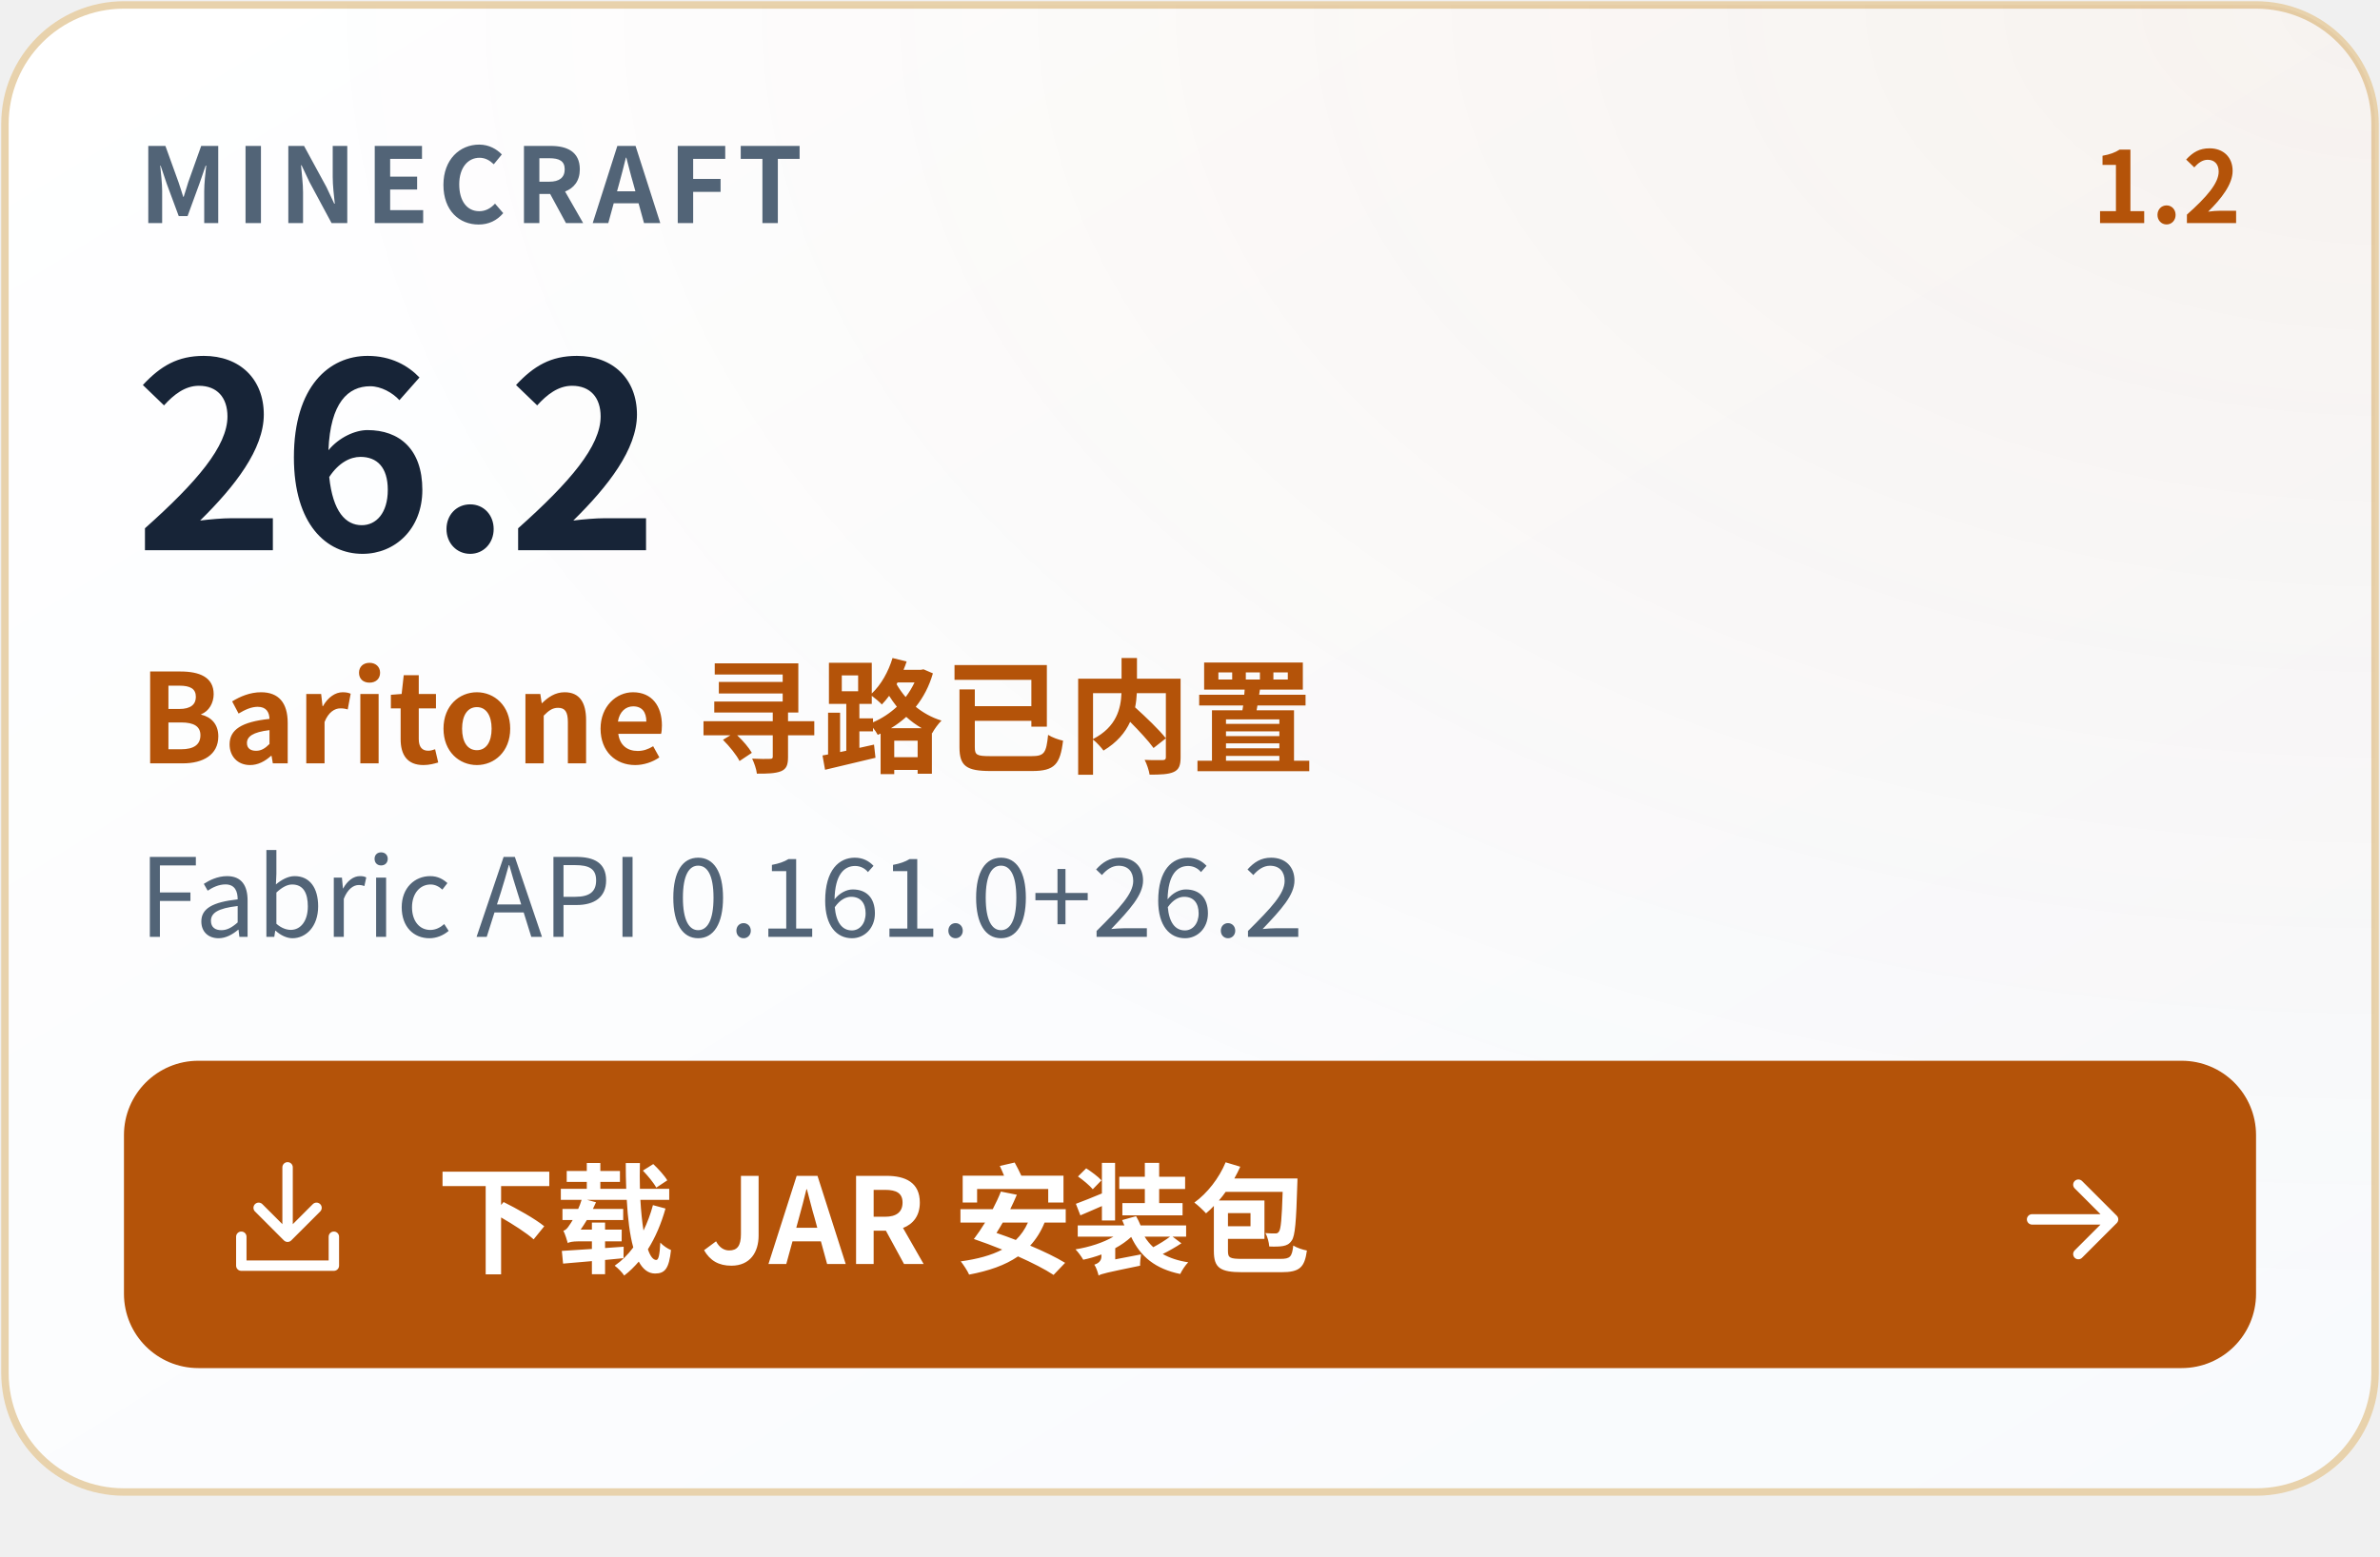
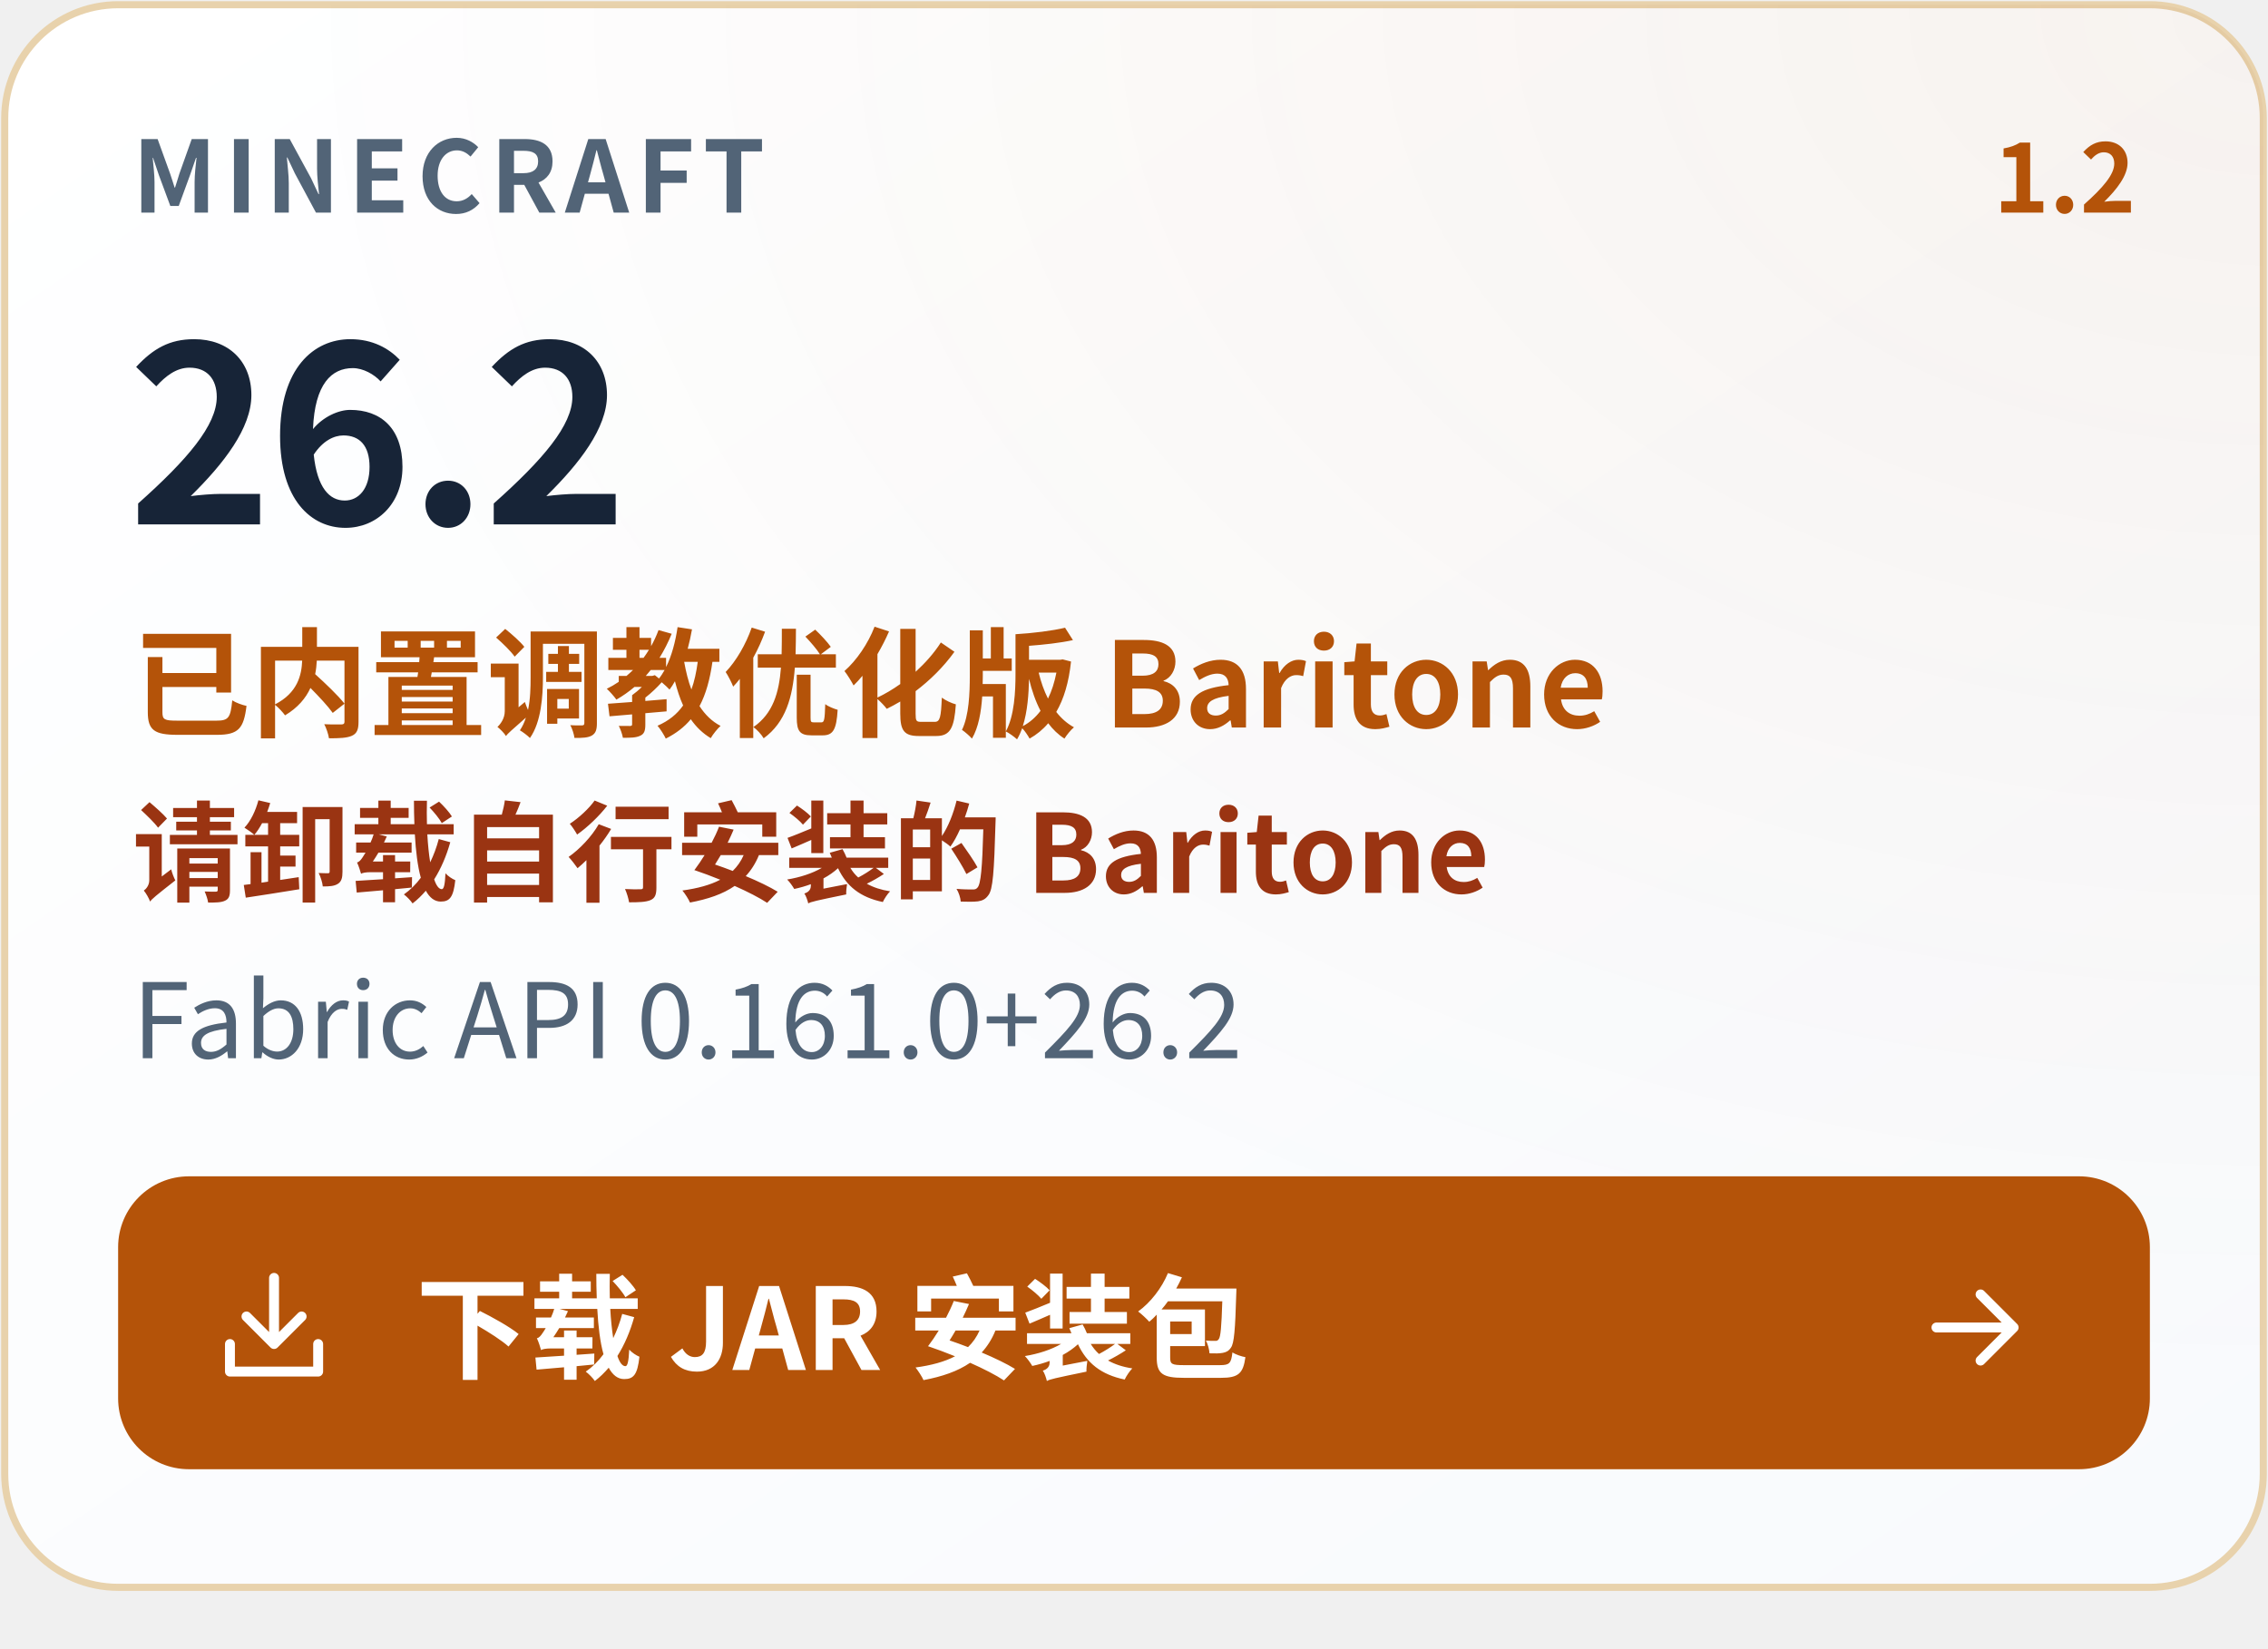
- <svg xmlns="http://www.w3.org/2000/svg" width="480" height="314" viewBox="0 0 480 314" role="img" aria-label="下载 Minecraft 26.2 JAR · 正式版 1.2 · Baritone 寻路已内置">
+ <svg xmlns="http://www.w3.org/2000/svg" width="480" height="349" viewBox="0 0 480 349" role="img" aria-label="下载 Minecraft 26.2 JAR · 正式版 1.2 · 已内置调教优化版 Baritone · 请卸载自行安装的 Baritone">
  <defs>
    <linearGradient id="bg" x1="0" y1="0" x2="1" y2="1">
      <stop stop-color="#FFFFFF" />
      <stop offset="1" stop-color="#F8FAFD" />
    </linearGradient>
    <radialGradient id="glow" cx="100%" cy="0%" r="110%">
      <stop stop-color="#B45309" stop-opacity=".06" />
      <stop offset=".8" stop-color="#B45309" stop-opacity="0" />
    </radialGradient>
  </defs>
  <g font-family="Segoe UI, Microsoft YaHei, Noto Sans CJK SC, PingFang SC, Arial, sans-serif">
-     <rect x="1" y="1" width="478" height="300" rx="24" fill="url(#bg)" stroke="#E8D2AC" stroke-width="1.5" />
-     <rect x="1" y="1" width="478" height="300" rx="24" fill="url(#glow)" />
+     <rect x="1" y="1" width="478" height="335" rx="24" fill="url(#bg)" stroke="#E8D2AC" stroke-width="1.5" />
+     <rect x="1" y="1" width="478" height="335" rx="24" fill="url(#glow)" />
    <text x="28" y="45" font-size="21" fill="#526477" font-weight="600" letter-spacing="1.7">MINECRAFT</text>
    <text x="452" y="45" font-size="20" fill="#B45309" font-weight="650" id="release-version" text-anchor="end">1.2</text>
    <text x="27" y="111" font-size="52" fill="#172437" font-weight="700" id="game-version" letter-spacing="-1">26.2</text>
-     <text x="28" y="154" font-size="25" fill="#B45309" font-weight="600" id="download-note">Baritone 寻路已内置</text>
-     <text x="28" y="189" font-size="22" fill="#526477" font-weight="400" id="fabric-api">Fabric API  0.161.0+26.2</text>
-     <rect x="25" y="214" width="430" height="62" rx="15" fill="#B45309" />
-     <g transform="translate(44 232) scale(1.166667)" fill="none" stroke="#FFFFFF" stroke-width="1.8" stroke-linecap="round" stroke-linejoin="round">
+     <text x="28" y="154" font-size="25" fill="#B45309" font-weight="600" id="download-note">已内置调教优化版 Baritone</text>
+     <text x="28" y="189" font-size="23" fill="#9A3412" font-weight="650" id="baritone-warning">请卸载自行安装的 Baritone</text>
+     <text x="28" y="224" font-size="22" fill="#526477" font-weight="400" id="fabric-api">Fabric API  0.161.0+26.2</text>
+     <rect x="25" y="249" width="430" height="62" rx="15" fill="#B45309" />
+     <g transform="translate(44 267) scale(1.166667)" fill="none" stroke="#FFFFFF" stroke-width="1.8" stroke-linecap="round" stroke-linejoin="round">
      <path d="M12 3v12m-5-5 5 5 5-5M4 15v5h16v-5" />
    </g>
-     <text x="88" y="255" font-size="24" fill="#FFFFFF" font-weight="650">下载 JAR 安装包</text>
-     <g transform="translate(404 232) scale(1.166667)" fill="none" stroke="#FFFFFF" stroke-width="1.8" stroke-linecap="round" stroke-linejoin="round">
+     <text x="88" y="290" font-size="24" fill="#FFFFFF" font-weight="650">下载 JAR 安装包</text>
+     <g transform="translate(404 267) scale(1.166667)" fill="none" stroke="#FFFFFF" stroke-width="1.8" stroke-linecap="round" stroke-linejoin="round">
      <path d="M5 12h14m-6-6 6 6-6 6" />
    </g>
  </g>
</svg>
